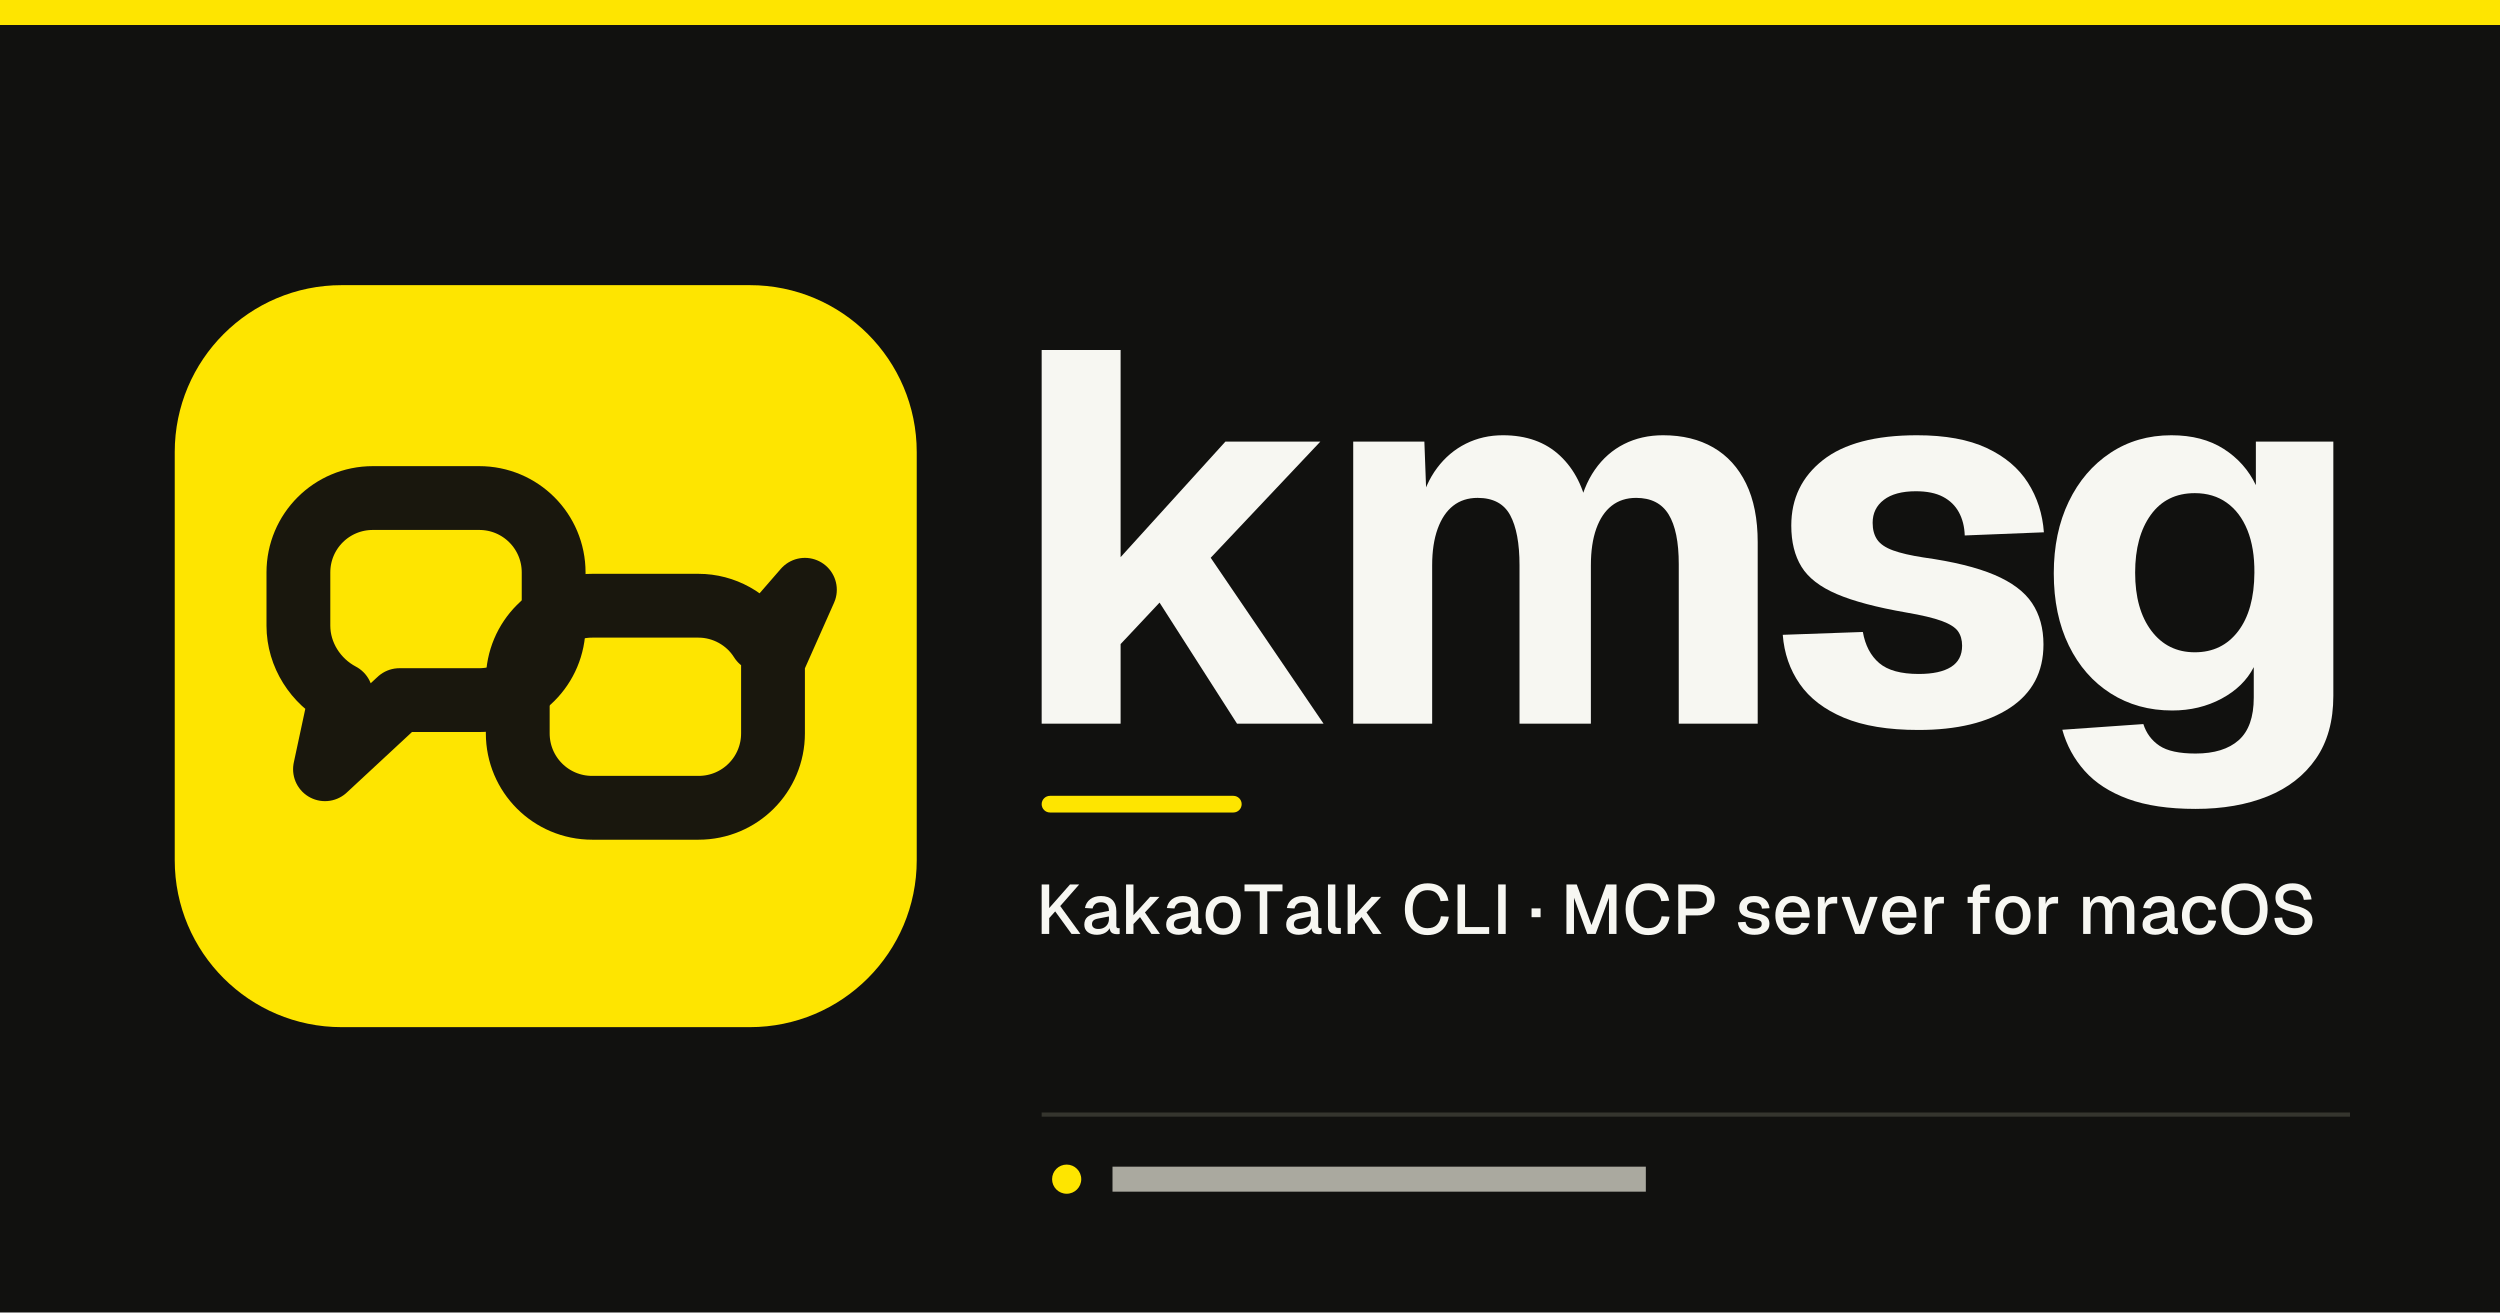
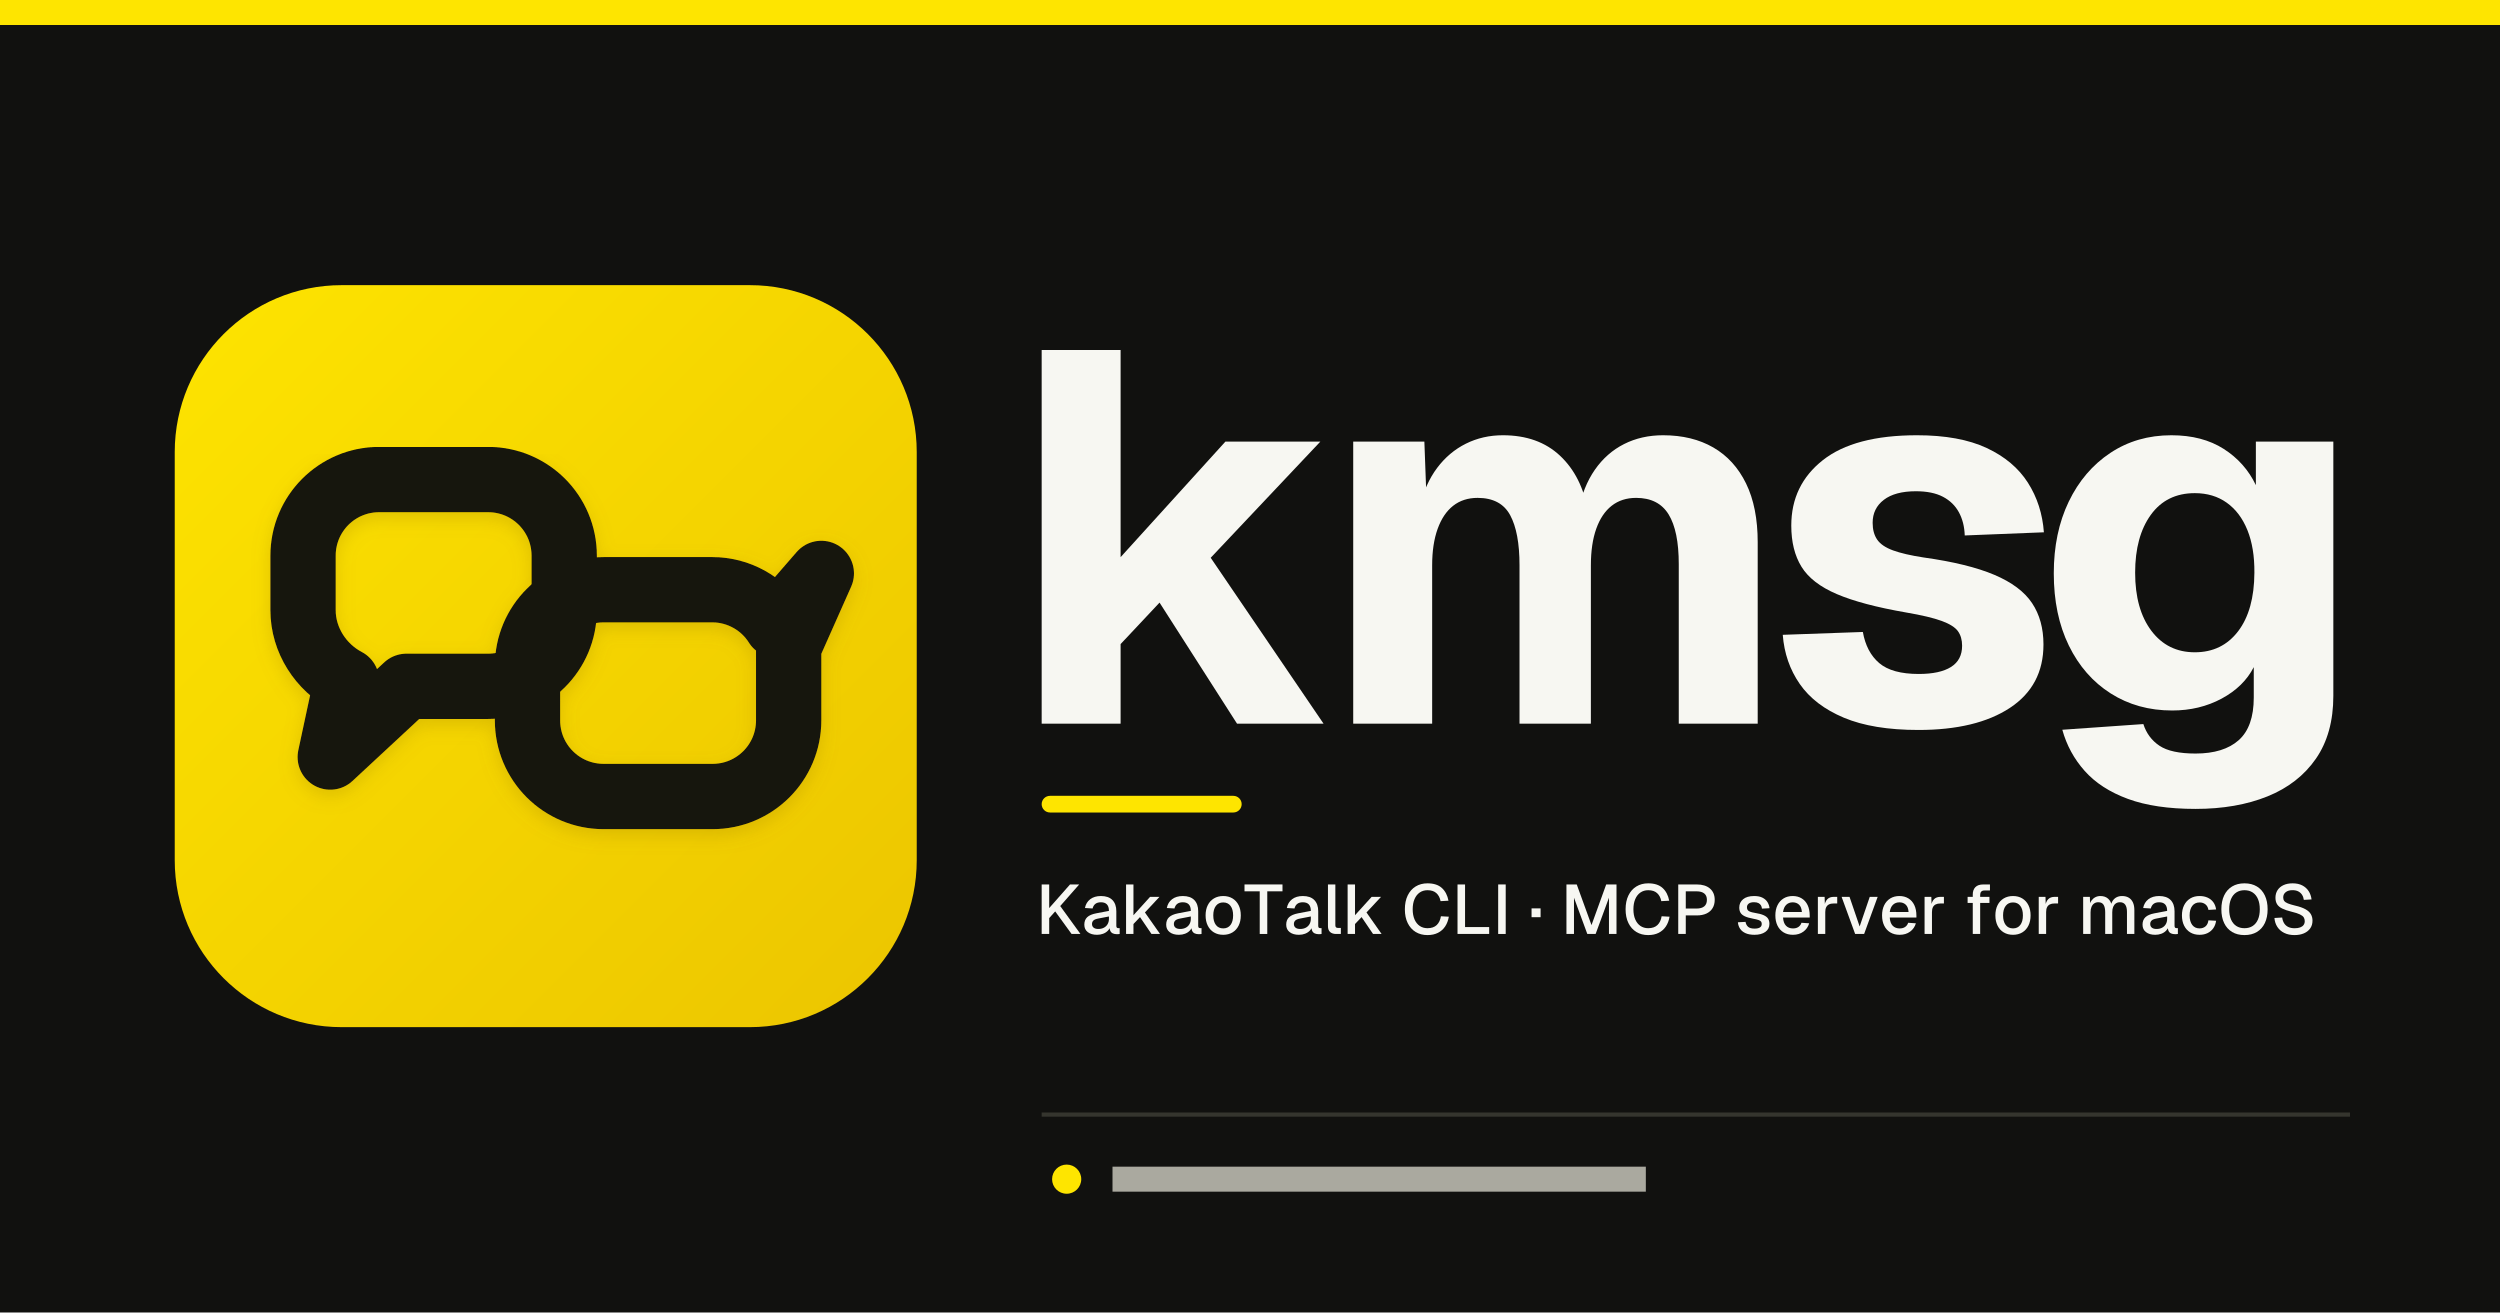
<svg xmlns="http://www.w3.org/2000/svg" width="1200" height="630" viewBox="0 0 1200 630">
  <rect width="1200" height="630" fill="#11110F" />
  <rect x="0" y="0" width="1200" height="12" fill="#FEE500" />
  <g transform="translate(72 125) scale(.371)">
-     <rect x="32" y="32" width="960" height="960" rx="216" fill="#FEE500" />
-     <g transform="translate(20 46) scale(.86)">
-       <g transform="translate(90 50)">
-         <path d="M552 416H712C750 416 786 436 806 468L872 392L824 500V608C824 670 774 720 712 720H552C490 720 440 670 440 608V528C440 466 490 416 552 416Z" fill="none" stroke="#19170D" stroke-width="96" stroke-linecap="round" stroke-linejoin="round" />
+     <defs>
+       <linearGradient id="app-bg" x1="0" y1="0" x2="1024" y2="1024" gradientUnits="userSpaceOnUse">
+         <stop offset="0%" stop-color="#FEE500" />
+         <stop offset="100%" stop-color="#EBC400" />
+       </linearGradient>
+       <filter id="bubble-shadow" x="-10%" y="-10%" width="130%" height="130%">
+         <feDropShadow dx="0" dy="8" stdDeviation="12" flood-color="#A08000" flood-opacity="0.28" />
+       </filter>
+     </defs>
+     <rect x="32" y="32" width="960" height="960" rx="216" fill="url(#app-bg)" />
+     <g filter="url(#bubble-shadow)">
+       <g transform="translate(22 16) scale(.88)">
+         <g transform="translate(90 50)">
+           <path d="M552 416H712C750 416 786 436 806 468L872 392L824 500V608C824 670 774 720 712 720H552C490 720 440 670 440 608V528C440 466 490 416 552 416Z" fill="none" stroke="#19170D" stroke-width="96" stroke-linecap="round" stroke-linejoin="round" />
+         </g>
+         <path d="M312 304H472C534 304 584 354 584 416V496C584 558 534 608 472 608H352L240 712L264 600C226 580 200 540 200 496V416C200 354 250 304 312 304Z" fill="none" stroke="#19170D" stroke-width="96" stroke-linecap="round" stroke-linejoin="round" />
      </g>
-       <path d="M312 304H472C534 304 584 354 584 416V496C584 558 534 608 472 608H352L240 712L264 600C226 580 200 540 200 496V416C200 354 250 304 312 304Z" fill="none" stroke="#19170D" stroke-width="96" stroke-linecap="round" stroke-linejoin="round" />
    </g>
  </g>
  <g transform="translate(500 168) scale(0.430223)">
    <path d="M0.0 416.881V0.0H88.072V231.106L205.035 102.165H310.956L188.593 231.809L314.479 416.881H217.952L131.522 281.834L88.072 328.103V416.881Z" fill="#F7F7F2" />
    <path d="M347.596 416.881V102.165H426.978L429.797 178.026L422.046 174.268Q428.035 149.138 441.246 131.523Q454.457 113.908 473.305 104.514Q492.153 95.119 514.582 95.119Q554.039 95.119 578.347 117.96Q602.656 140.8 609.467 179.67L598.663 180.14Q604.065 152.426 617.217 133.578Q630.369 114.73 649.804 104.925Q669.239 95.119 693.313 95.119Q725.724 95.119 749.327 108.741Q772.931 122.363 785.907 148.962Q798.883 175.56 798.883 214.547V416.881H710.811V238.855Q710.811 201.864 699.479 183.427Q688.147 164.99 663.251 164.99Q647.163 164.99 635.948 173.797Q624.733 182.605 618.744 199.456Q612.755 216.308 612.755 240.264V416.881H533.138V240.264Q533.138 203.508 522.686 184.249Q512.235 164.99 486.399 164.99Q470.311 164.99 459.096 173.797Q447.881 182.605 441.775 199.574Q435.668 216.543 435.668 240.264V416.881Z" fill="#F7F7F2" />
    <path d="M978.201 423.927Q927.588 423.927 895.001 410.246Q862.414 396.565 845.798 372.609Q829.181 348.653 826.833 317.769L916.196 314.598Q920.189 337.145 934.457 349.3Q948.725 361.454 978.553 361.454Q1002.157 361.454 1014.546 353.645Q1026.936 345.835 1026.936 329.982Q1026.936 320.117 1022.238 313.659Q1017.541 307.2 1004.095 302.268Q990.649 297.336 964.579 292.873Q915.141 284.301 887.134 272.323Q859.126 260.345 847.736 241.849Q836.345 223.354 836.345 195.875Q836.345 150.664 871.574 122.892Q906.803 95.119 976.557 95.119Q1023.999 95.119 1054.355 109.329Q1084.71 123.538 1100.329 148.022Q1115.947 172.506 1118.178 203.391L1029.871 206.914Q1029.402 192.235 1023.354 181.079Q1017.306 169.923 1005.563 163.757Q993.82 157.592 975.383 157.592Q952.131 157.592 939.624 167.163Q927.118 176.734 927.118 192.822Q927.118 204.213 932.226 211.611Q937.334 219.009 949.899 223.589Q962.465 228.169 983.837 231.457Q1033.511 238.386 1062.868 250.834Q1092.226 263.281 1104.967 282.364Q1117.708 301.446 1117.708 328.573Q1117.708 374.606 1080.307 399.266Q1042.905 423.927 978.201 423.927Z" fill="#F7F7F2" />
    <path d="M1287.397 512.0Q1242.304 512.0 1211.948 500.844Q1181.592 489.688 1163.743 469.666Q1145.893 449.644 1138.73 423.692L1229.151 417.35Q1234.083 432.734 1247.059 441.483Q1260.035 450.232 1287.397 450.232Q1318.752 450.232 1335.545 435.318Q1352.338 420.404 1352.338 387.758V353.82Q1341.182 375.662 1316.521 388.932Q1291.861 402.202 1261.328 402.202Q1222.694 402.202 1192.749 383.178Q1162.804 364.154 1146.011 329.747Q1129.218 295.339 1129.218 249.189Q1129.218 203.861 1145.893 169.218Q1162.569 134.576 1192.279 114.848Q1221.989 95.119 1260.389 95.119Q1295.031 95.119 1318.87 110.385Q1342.708 125.652 1354.686 150.782V102.165H1441.114V385.879Q1441.114 427.919 1421.679 455.985Q1402.244 484.051 1367.661 498.026Q1333.078 512.0 1287.397 512.0ZM1286.575 337.263Q1316.99 337.263 1334.899 313.777Q1352.807 290.29 1353.042 248.484Q1353.277 220.77 1345.233 200.924Q1337.189 181.078 1322.216 170.392Q1307.243 159.706 1286.575 159.706Q1254.986 159.706 1237.488 183.897Q1219.991 208.088 1219.991 248.484Q1219.991 289.233 1238.076 313.248Q1256.16 337.263 1286.575 337.263Z" fill="#F7F7F2" />
  </g>
  <rect x="500" y="382" width="96" height="8" rx="4" fill="#FEE500" />
  <g transform="translate(500 424) scale(0.048512)">
    <path d="M0.0 500.96V11.04H74.524V244.683L280.565 11.04H371.374L183.548 224.811L383.794 500.96H295.884L133.866 277.667L74.524 343.91V500.96Z" fill="#F7F7F2" />
    <path d="M547.744 509.24Q490.747 509.24 456.384 482.881Q422.021 456.522 422.021 409.324Q422.021 361.85 450.657 335.008Q479.293 308.166 539.463 296.712L665.6 272.699Q665.6 229.917 645.727 208.664Q625.855 187.412 586.661 187.412Q551.608 187.412 531.391 203.213Q511.173 219.015 503.859 248.824L428.231 244.132Q438.719 189.205 479.983 157.395Q521.247 125.585 586.661 125.585Q661.185 125.585 699.964 165.192Q738.744 204.8 738.744 276.563V419.26Q738.744 432.784 743.505 438.029Q748.266 443.273 758.617 443.273H771.727V500.96Q768.277 501.926 760.549 502.547Q752.82 503.168 744.678 503.168Q720.803 503.168 704.104 495.439Q687.405 487.711 678.987 470.253Q670.569 452.796 670.569 423.124L678.021 426.437Q672.639 450.312 654.284 469.218Q635.929 488.125 608.259 498.682Q580.589 509.24 547.744 509.24ZM559.613 451.553Q592.596 451.553 616.263 438.719Q639.931 425.884 652.766 403.183Q665.6 380.481 665.6 351.362V327.901L558.509 348.602Q525.25 354.95 511.656 368.129Q498.063 381.309 498.063 402.424Q498.063 425.746 514.347 438.65Q530.632 451.553 559.613 451.553Z" fill="#F7F7F2" />
    <path d="M835.071 500.96V11.04H908.214V315.479L1072.716 133.865H1165.733L1021.655 288.155L1171.253 500.96H1086.517L973.077 333.973L908.214 402.7V500.96Z" fill="#F7F7F2" />
    <path d="M1357.835 509.24Q1300.839 509.24 1266.476 482.881Q1232.112 456.522 1232.112 409.324Q1232.112 361.85 1260.748 335.008Q1289.385 308.166 1349.555 296.712L1475.692 272.699Q1475.692 229.917 1455.819 208.664Q1435.946 187.412 1396.753 187.412Q1361.7 187.412 1341.482 203.213Q1321.265 219.015 1313.95 248.824L1238.323 244.132Q1248.811 189.205 1290.075 157.395Q1331.338 125.585 1396.753 125.585Q1471.276 125.585 1510.056 165.192Q1548.835 204.8 1548.835 276.563V419.26Q1548.835 432.784 1553.597 438.029Q1558.358 443.273 1568.708 443.273H1581.819V500.96Q1578.369 501.926 1570.64 502.547Q1562.912 503.168 1554.769 503.168Q1530.894 503.168 1514.196 495.439Q1497.497 487.711 1489.079 470.253Q1480.66 452.796 1480.66 423.124L1488.113 426.437Q1482.73 450.312 1464.376 469.218Q1446.021 488.125 1418.351 498.682Q1390.681 509.24 1357.835 509.24ZM1369.704 451.553Q1402.687 451.553 1426.355 438.719Q1450.023 425.884 1462.857 403.183Q1475.692 380.481 1475.692 351.362V327.901L1368.6 348.602Q1335.341 354.95 1321.748 368.129Q1308.154 381.309 1308.154 402.424Q1308.154 425.746 1324.439 438.65Q1340.723 451.553 1369.704 451.553Z" fill="#F7F7F2" />
    <path d="M1796.417 509.24Q1743.975 509.24 1704.574 485.641Q1665.173 462.042 1643.575 418.777Q1621.978 375.513 1621.978 317.412Q1621.978 258.76 1643.575 215.84Q1665.173 172.921 1704.574 149.253Q1743.975 125.585 1796.417 125.585Q1848.859 125.585 1887.984 149.253Q1927.108 172.921 1948.706 215.84Q1970.304 258.76 1970.304 317.412Q1970.304 375.513 1948.706 418.777Q1927.108 462.042 1887.984 485.641Q1848.859 509.24 1796.417 509.24ZM1796.417 445.895Q1842.924 445.895 1868.593 411.808Q1894.262 377.721 1894.262 317.412Q1894.262 257.242 1868.593 223.086Q1842.924 188.93 1796.417 188.93Q1749.909 188.93 1723.964 223.086Q1698.019 257.242 1698.019 317.412Q1698.019 377.721 1723.964 411.808Q1749.909 445.895 1796.417 445.895Z" fill="#F7F7F2" />
    <path d="M2157.576 500.96V79.078H2007.013V11.04H2382.802V79.078H2232.238V500.96Z" fill="#F7F7F2" />
    <path d="M2545.372 509.24Q2488.375 509.24 2454.012 482.881Q2419.649 456.522 2419.649 409.324Q2419.649 361.85 2448.285 335.008Q2476.921 308.166 2537.091 296.712L2663.228 272.699Q2663.228 229.917 2643.355 208.664Q2623.483 187.412 2584.29 187.412Q2549.236 187.412 2529.019 203.213Q2508.801 219.015 2501.487 248.824L2425.859 244.132Q2436.347 189.205 2477.611 157.395Q2518.875 125.585 2584.29 125.585Q2658.813 125.585 2697.592 165.192Q2736.372 204.8 2736.372 276.563V419.26Q2736.372 432.784 2741.133 438.029Q2745.894 443.273 2756.245 443.273H2769.355V500.96Q2765.905 501.926 2758.177 502.547Q2750.448 503.168 2742.306 503.168Q2718.431 503.168 2701.732 495.439Q2685.033 487.711 2676.615 470.253Q2668.197 452.796 2668.197 423.124L2675.649 426.437Q2670.267 450.312 2651.912 469.218Q2633.557 488.125 2605.887 498.682Q2578.217 509.24 2545.372 509.24ZM2557.241 451.553Q2590.224 451.553 2613.891 438.719Q2637.559 425.884 2650.394 403.183Q2663.228 380.481 2663.228 351.362V327.901L2556.137 348.602Q2522.878 354.95 2509.284 368.129Q2495.691 381.309 2495.691 402.424Q2495.691 425.746 2511.975 438.65Q2528.26 451.553 2557.241 451.553Z" fill="#F7F7F2" />
    <path d="M2912.742 500.96Q2876.585 500.96 2854.642 482.329Q2832.699 463.698 2832.699 422.848V11.04H2905.842V415.948Q2905.842 428.644 2912.329 434.923Q2918.815 441.203 2930.96 441.203H2960.355V500.96Z" fill="#F7F7F2" />
    <path d="M3027.286 500.96V11.04H3100.43V315.479L3264.932 133.865H3357.948L3213.871 288.155L3363.468 500.96H3278.732L3165.292 333.973L3100.43 402.7V500.96Z" fill="#F7F7F2" />
    <path d="M3817.092 512.0Q3750.987 512.0 3700.546 481.363Q3650.105 450.726 3621.883 393.522Q3593.661 336.319 3593.661 256.69Q3593.661 177.751 3621.538 120.134Q3649.415 62.516 3699.925 31.258Q3750.435 0.0 3817.644 0.0Q3909.003 0.0 3959.444 45.68Q4009.885 91.36 4025.204 171.955L3946.954 176.233Q3937.294 125.861 3905.553 96.949Q3873.811 68.037 3817.644 68.037Q3773.344 68.037 3740.43 90.877Q3707.516 113.717 3689.299 156.015Q3671.083 198.314 3671.083 256.69Q3671.083 315.342 3689.437 357.296Q3707.792 399.249 3740.706 421.606Q3773.62 443.963 3817.368 443.963Q3876.71 443.963 3909.279 412.291Q3941.848 380.618 3950.266 325.83L4028.654 330.109Q4019.408 385.449 3992.497 426.23Q3965.586 467.01 3921.493 489.505Q3877.4 512.0 3817.092 512.0Z" fill="#F7F7F2" />
    <path d="M4114.631 500.96V11.04H4189.155V473.22L4149.96 432.922H4427.765V500.96Z" fill="#F7F7F2" />
    <path d="M4516.916 500.96V11.04H4591.44V500.96Z" fill="#F7F7F2" />
    <path d="M4847.163 335.077V247.857H4936.592V335.077Z" fill="#F7F7F2" />
    <path d="M5192.453 500.96V11.04H5294.302L5440.311 413.325L5585.768 11.04H5687.617V500.96H5613.093V142.147L5481.299 500.546H5398.633L5266.977 142.147V500.96Z" fill="#F7F7F2" />
    <path d="M6001.027 512.0Q5934.922 512.0 5884.481 481.363Q5834.04 450.726 5805.818 393.522Q5777.596 336.319 5777.596 256.69Q5777.596 177.751 5805.473 120.134Q5833.35 62.516 5883.86 31.258Q5934.37 0.0 6001.579 0.0Q6092.939 0.0 6143.38 45.68Q6193.821 91.36 6209.139 171.955L6130.889 176.233Q6121.229 125.861 6089.488 96.949Q6057.747 68.037 6001.579 68.037Q5957.279 68.037 5924.365 90.877Q5891.451 113.717 5873.234 156.015Q5855.018 198.314 5855.018 256.69Q5855.018 315.342 5873.372 357.296Q5891.727 399.249 5924.641 421.606Q5957.555 443.963 6001.303 443.963Q6060.645 443.963 6093.214 412.291Q6125.783 380.618 6134.201 325.83L6212.589 330.109Q6203.343 385.449 6176.432 426.23Q6149.521 467.01 6105.428 489.505Q6061.335 512.0 6001.027 512.0Z" fill="#F7F7F2" />
    <path d="M6298.566 500.96V11.04H6481.286Q6565.469 11.04 6612.46 51.476Q6659.451 91.912 6659.451 163.261Q6659.451 211.011 6638.129 245.857Q6616.807 280.703 6576.992 299.127Q6537.178 317.551 6481.286 317.551H6373.09V500.96ZM6373.09 249.514H6479.215Q6529.725 249.514 6555.946 227.778Q6582.167 206.042 6582.167 163.261Q6582.167 121.583 6556.015 100.33Q6529.863 79.078 6479.215 79.078H6373.09Z" fill="#F7F7F2" />
    <path d="M7053.594 509.24Q7000.186 509.24 6964.649 493.3Q6929.113 477.361 6910.413 449.346Q6891.713 421.33 6888.953 385.311L6964.443 381.309Q6969.687 412.222 6989.767 430.094Q7009.847 447.965 7053.732 447.965Q7087.819 447.965 7106.243 436.856Q7124.666 425.746 7124.666 401.596Q7124.666 388.071 7118.456 379.101Q7112.246 370.131 7094.098 363.368Q7075.951 356.606 7040.897 350.258Q6987.489 340.459 6957.197 326.107Q6926.905 311.754 6914.622 290.708Q6902.34 269.663 6902.34 239.577Q6902.34 189.205 6940.291 157.395Q6978.243 125.585 7049.73 125.585Q7100.516 125.585 7132.878 142.421Q7165.241 159.258 7181.94 186.79Q7198.638 214.322 7201.812 246.202L7126.737 250.342Q7125.633 233.091 7117.283 218.601Q7108.934 204.11 7092.373 195.485Q7075.813 186.86 7048.35 186.86Q7013.021 186.86 6995.701 200.729Q6978.382 214.599 6978.382 236.541Q6978.382 252.964 6985.213 263.452Q6992.044 273.941 7009.157 280.565Q7026.269 287.189 7055.802 292.157Q7111.143 300.851 7142.884 314.928Q7174.625 329.005 7187.667 350.05Q7200.708 371.096 7200.708 401.044Q7200.708 452.658 7160.066 480.949Q7119.423 509.24 7053.594 509.24Z" fill="#F7F7F2" />
    <path d="M7433.523 509.24Q7380.115 509.24 7341.059 485.641Q7302.003 462.042 7280.751 418.777Q7259.498 375.513 7259.498 317.412Q7259.498 259.312 7280.751 216.392Q7302.003 173.473 7340.507 149.529Q7379.011 125.585 7431.315 125.585Q7481.411 125.585 7519.432 148.563Q7557.452 171.541 7578.429 215.012Q7599.406 258.484 7599.406 320.173V338.665H7335.678Q7338.714 392.349 7364.59 419.329Q7390.466 446.309 7434.075 446.309Q7466.782 446.309 7488.104 431.266Q7509.425 416.224 7517.844 390.279L7594.024 395.523Q7579.395 446.723 7536.889 477.982Q7494.383 509.24 7433.523 509.24ZM7335.678 283.463H7521.846Q7518.396 234.471 7493.831 211.218Q7469.266 187.964 7431.315 187.964Q7392.536 187.964 7367.35 212.253Q7342.164 236.541 7335.678 283.463Z" fill="#F7F7F2" />
    <path d="M7680.138 500.96V133.865H7746.934L7749.97 231.297L7743.621 229.365Q7751.212 179.407 7774.259 156.636Q7797.306 133.865 7836.499 133.865H7871.552V199.28H7836.775Q7808.76 199.28 7790.336 208.458Q7771.913 217.635 7762.597 236.266Q7753.282 254.896 7753.282 284.429V500.96Z" fill="#F7F7F2" />
    <path d="M8048.889 500.96 7915.023 133.865H7993.411L8093.465 426.712L8193.38 133.865H8271.768L8137.765 500.96Z" fill="#F7F7F2" />
    <path d="M8489.264 509.24Q8435.856 509.24 8396.8 485.641Q8357.745 462.042 8336.492 418.777Q8315.239 375.513 8315.239 317.412Q8315.239 259.312 8336.492 216.392Q8357.745 173.473 8396.248 149.529Q8434.752 125.585 8487.056 125.585Q8537.152 125.585 8575.173 148.563Q8613.193 171.541 8634.17 215.012Q8655.147 258.484 8655.147 320.173V338.665H8391.419Q8394.455 392.349 8420.331 419.329Q8446.207 446.309 8489.816 446.309Q8522.523 446.309 8543.845 431.266Q8565.167 416.224 8573.585 390.279L8649.765 395.523Q8635.136 446.723 8592.63 477.982Q8550.125 509.24 8489.264 509.24ZM8391.419 283.463H8577.587Q8574.137 234.471 8549.572 211.218Q8525.007 187.964 8487.056 187.964Q8448.277 187.964 8423.091 212.253Q8397.905 236.541 8391.419 283.463Z" fill="#F7F7F2" />
    <path d="M8735.879 500.96V133.865H8802.675L8805.711 231.297L8799.363 229.365Q8806.953 179.407 8830 156.636Q8853.047 133.865 8892.24 133.865H8927.294V199.28H8892.516Q8864.501 199.28 8846.078 208.458Q8827.654 217.635 8818.338 236.266Q8809.023 254.896 8809.023 284.429V500.96Z" fill="#F7F7F2" />
    <path d="M9212.727 500.96V110.212Q9212.727 64.854 9238.253 37.947Q9263.779 11.04 9317.763 11.04H9382.781V70.879H9328.099Q9306.708 70.879 9296.356 82.265Q9286.005 93.651 9286.005 114.524V500.96ZM9161.669 193.707V133.869H9377.779V193.707Z" fill="#F7F7F2" />
    <path d="M9610.972 509.24Q9558.53 509.24 9519.129 485.641Q9479.729 462.042 9458.131 418.777Q9436.533 375.513 9436.533 317.412Q9436.533 258.76 9458.131 215.84Q9479.729 172.921 9519.129 149.253Q9558.53 125.585 9610.972 125.585Q9663.414 125.585 9702.539 149.253Q9741.663 172.921 9763.261 215.84Q9784.859 258.76 9784.859 317.412Q9784.859 375.513 9763.261 418.777Q9741.663 462.042 9702.539 485.641Q9663.414 509.24 9610.972 509.24ZM9610.972 445.895Q9657.48 445.895 9683.148 411.808Q9708.817 377.721 9708.817 317.412Q9708.817 257.242 9683.148 223.086Q9657.48 188.93 9610.972 188.93Q9564.464 188.93 9538.52 223.086Q9512.575 257.242 9512.575 317.412Q9512.575 377.721 9538.52 411.808Q9564.464 445.895 9610.972 445.895Z" fill="#F7F7F2" />
    <path d="M9865.453 500.96V133.865H9932.249L9935.285 231.297L9928.937 229.365Q9936.527 179.407 9959.574 156.636Q9982.621 133.865 10021.815 133.865H10056.868V199.28H10022.091Q9994.075 199.28 9975.652 208.458Q9957.228 217.635 9947.913 236.266Q9938.597 254.896 9938.597 284.429V500.96Z" fill="#F7F7F2" />
    <path d="M10305.001 500.96V133.865H10371.52L10374.004 225.225L10365.448 221.912Q10371.934 191.827 10387.46 170.437Q10402.985 149.046 10425.549 137.315Q10448.113 125.585 10475.3 125.585Q10522.498 125.585 10552.031 152.013Q10581.564 178.441 10589.292 224.949L10577.7 224.673Q10583.496 192.655 10598.539 170.782Q10613.581 148.908 10636.835 137.246Q10660.089 125.585 10689.76 125.585Q10728.678 125.585 10755.865 141.731Q10783.052 157.878 10797.336 188.998Q10811.619 220.119 10811.619 264.832V500.96H10738.475V282.635Q10738.475 235.024 10721.156 211.011Q10703.836 186.998 10668.783 186.998Q10645.46 186.998 10628.417 198.728Q10611.373 210.459 10602.127 232.47Q10592.881 254.482 10592.881 285.947V500.96H10523.049V285.947Q10523.049 238.888 10507.455 212.943Q10491.86 186.998 10454.599 186.998Q10431.276 186.998 10414.233 198.728Q10397.189 210.459 10387.667 232.746Q10378.144 255.034 10378.144 285.947V500.96Z" fill="#F7F7F2" />
    <path d="M11018.213 509.24Q10961.216 509.24 10926.853 482.881Q10892.49 456.522 10892.49 409.324Q10892.49 361.85 10921.126 335.008Q10949.762 308.166 11009.932 296.712L11136.069 272.699Q11136.069 229.917 11116.196 208.664Q11096.324 187.412 11057.13 187.412Q11022.077 187.412 11001.86 203.213Q10981.642 219.015 10974.328 248.824L10898.7 244.132Q10909.188 189.205 10950.452 157.395Q10991.716 125.585 11057.13 125.585Q11131.654 125.585 11170.433 165.192Q11209.213 204.8 11209.213 276.563V419.26Q11209.213 432.784 11213.974 438.029Q11218.735 443.273 11229.086 443.273H11242.196V500.96Q11238.746 501.926 11231.018 502.547Q11223.289 503.168 11215.147 503.168Q11191.272 503.168 11174.573 495.439Q11157.874 487.711 11149.456 470.253Q11141.038 452.796 11141.038 423.124L11148.49 426.437Q11143.108 450.312 11124.753 469.218Q11106.398 488.125 11078.728 498.682Q11051.058 509.24 11018.213 509.24ZM11030.082 451.553Q11063.065 451.553 11086.732 438.719Q11110.4 425.884 11123.235 403.183Q11136.069 380.481 11136.069 351.362V327.901L11028.978 348.602Q10995.719 354.95 10982.125 368.129Q10968.532 381.309 10968.532 402.424Q10968.532 425.746 10984.816 438.65Q11001.101 451.553 11030.082 451.553Z" fill="#F7F7F2" />
    <path d="M11456.794 509.24Q11403.8 509.24 11364.675 485.641Q11325.551 462.042 11303.953 418.777Q11282.355 375.513 11282.355 317.412Q11282.355 259.312 11303.953 216.392Q11325.551 173.473 11364.675 149.529Q11403.8 125.585 11456.794 125.585Q11501.232 125.585 11536.009 141.248Q11570.787 156.912 11592.661 186.514Q11614.535 216.117 11620.469 258.484L11544.427 262.901Q11538.631 227.019 11515.032 208.044Q11491.433 189.068 11456.794 189.068Q11410.287 189.068 11384.342 223.155Q11358.397 257.242 11358.397 317.412Q11358.397 377.721 11384.342 411.808Q11410.287 445.895 11456.794 445.895Q11491.571 445.895 11515.239 426.091Q11538.907 406.287 11544.427 366.128L11620.469 370.268Q11614.673 412.636 11592.937 443.825Q11571.201 475.014 11536.423 492.127Q11501.646 509.24 11456.794 509.24Z" fill="#F7F7F2" />
    <path d="M11901.037 512.0Q11829.823 512.0 11778.622 481.225Q11727.422 450.45 11699.959 393.177Q11672.496 335.905 11672.496 256.69Q11672.496 177.475 11699.959 119.858Q11727.422 62.24 11778.588 31.12Q11829.754 0.0 11901.033 0.0Q11972.955 0.0 12024.076 31.12Q12075.196 62.24 12102.66 119.858Q12130.123 177.475 12130.123 256.69Q12130.123 335.905 12102.66 393.177Q12075.196 450.45 12024.077 481.225Q11972.957 512.0 11901.037 512.0ZM11901.004 443.963Q11948.783 443.963 11982.669 421.723Q12016.555 399.483 12034.628 357.62Q12052.701 315.756 12052.701 256.69Q12052.701 197.624 12034.622 155.41Q12016.543 113.196 11982.646 90.617Q11948.749 68.037 11900.969 68.037Q11853.836 68.037 11819.95 90.617Q11786.063 113.196 11767.991 155.41Q11749.918 197.624 11749.918 256.69Q11749.918 315.756 11767.997 357.62Q11786.075 399.483 11819.973 421.723Q11853.87 443.963 11901.004 443.963Z" fill="#F7F7F2" />
    <path d="M12396.473 512.0Q12337.682 512.0 12294.487 490.609Q12251.291 469.218 12226.45 431.267Q12201.609 393.315 12197.607 342.805L12274.201 338.251Q12278.755 372.338 12294.073 396.144Q12309.392 419.95 12335.268 432.163Q12361.144 444.377 12397.853 444.377Q12429.594 444.377 12451.813 436.304Q12474.031 428.23 12485.762 412.498Q12497.492 396.765 12497.492 373.994Q12497.492 353.156 12487.625 337.078Q12477.757 321.001 12449.95 307.545Q12422.142 294.09 12367.768 280.979Q12309.115 266.627 12274.062 249.169Q12239.008 231.711 12223.345 206.042Q12207.681 180.373 12207.681 142.146Q12207.681 99.916 12228.106 67.899Q12248.531 35.881 12286.62 17.941Q12324.71 0.0 12377.428 0.0Q12433.596 0.0 12473.342 20.701Q12513.088 41.402 12536.204 77.283Q12559.32 113.165 12564.702 159.258L12488.384 163.675Q12484.796 135.384 12470.995 113.717Q12457.195 92.05 12433.527 79.837Q12409.859 67.623 12376.048 67.623Q12333.819 67.623 12309.116 87.358Q12284.413 107.093 12284.413 139.11Q12284.413 160.362 12294.556 174.301Q12304.7 188.239 12330.438 198.728Q12356.175 209.216 12403.925 220.808Q12467.546 235.437 12504.945 256.552Q12542.345 277.667 12558.284 305.682Q12574.224 333.697 12574.224 369.578Q12574.224 413.326 12551.798 445.412Q12529.372 477.499 12489.42 494.749Q12449.467 512.0 12396.473 512.0Z" fill="#F7F7F2" />
  </g>
  <path d="M500 535H1128" stroke="#35352E" stroke-width="2" />
  <circle cx="512" cy="566" r="7" fill="#FEE500" />
  <path d="M534 560H790V572H534Z" fill="#AAA99F" />
</svg>
